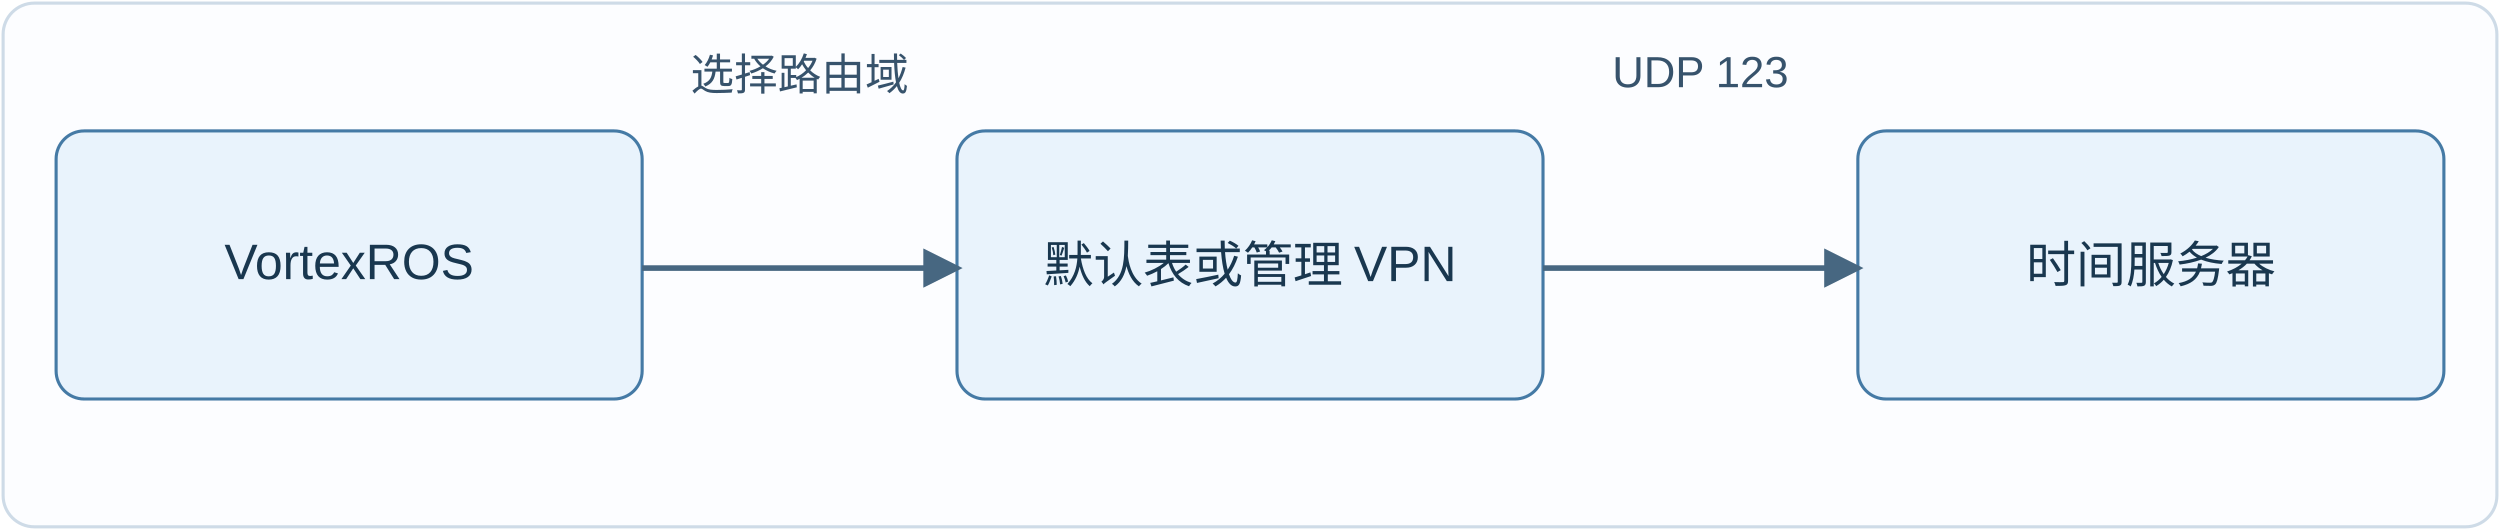
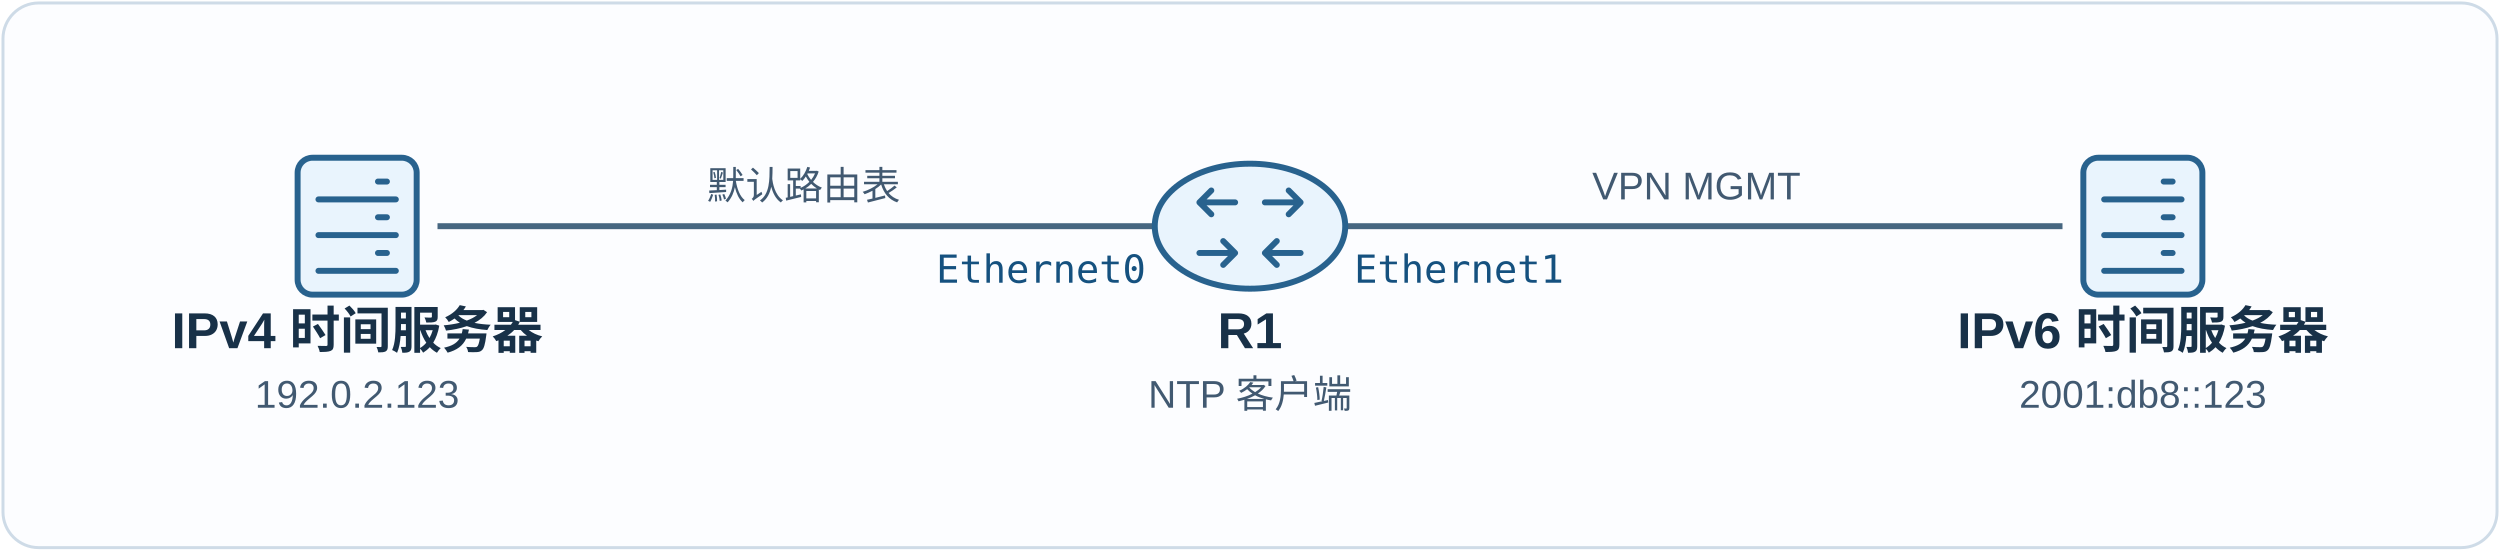
- <svg xmlns="http://www.w3.org/2000/svg" viewBox="0 0 802 170" role="img" aria-labelledby="label">
-   <defs>
-     <marker id="arrow" markerWidth="7" markerHeight="7" refX="6" refY="3.5" orient="auto">
-       <path d="M 0 0 L 7 3.5 L 0 7 Z" fill="#476781" />
-     </marker>
-   </defs>
-   <rect x="1" y="1" width="800" height="168" rx="10" fill="#fcfdff" stroke="#cedbe7" />
-   <g font-family="Arial, Microsoft YaHei, PingFang SC, sans-serif" text-anchor="middle" dominant-baseline="middle">
-     <rect x="18" y="42" width="188" height="86" rx="9" fill="#e9f3fc" stroke="#457aa5" />
-     <text x="112" y="85" font-size="16" fill="#19374f">VortexROS</text>
-     <rect x="307" y="42" width="188" height="86" rx="9" fill="#e9f3fc" stroke="#457aa5" />
-     <text x="401" y="85" font-size="16" fill="#19374f">默认表或管理 VPN</text>
-     <rect x="596" y="42" width="188" height="86" rx="9" fill="#e9f3fc" stroke="#457aa5" />
-     <text x="690" y="85" font-size="16" fill="#19374f">时间服务器</text>
-     <path d="M 206 86 L 307 86" stroke="#476781" stroke-width="1.8" marker-end="url(#arrow)" fill="none" />
-     <text x="256.5" y="24" font-size="14" fill="#37536c">选择路由域</text>
-     <path d="M 495 86 L 596 86" stroke="#476781" stroke-width="1.8" marker-end="url(#arrow)" fill="none" />
-     <text x="545.5" y="24" font-size="14" fill="#37536c">UDP 123</text>
+ <svg xmlns="http://www.w3.org/2000/svg" viewBox="0 0 840 185" role="img" aria-labelledby="label">
+   <style>text{font:14px Arial,'Microsoft YaHei','PingFang SC',sans-serif;fill:#183148}.name{font-size:17px;font-weight:700}.port{font:13px Consolas,monospace;fill:#15517f}.note{font-size:13px;fill:#415971}.device{fill:#e9f4fd;stroke:#28628e;stroke-width:2}.symbol{fill:none;stroke:#28628e;stroke-width:2;stroke-linecap:round;stroke-linejoin:round}.wire{fill:none;stroke:#476781;stroke-width:2}.logical{stroke:#30768f;stroke-dasharray:7 5}</style>
+   <rect x="1" y="1" width="838" height="183" rx="12" fill="#fcfdff" stroke="#cedbe7" />
+   <path class="wire" d="M147 76 L393 76" />
+   <text x="270" y="67" text-anchor="middle" class="note">默认路由表</text>
+   <text x="385" y="95" text-anchor="end" class="port">Ethernet0</text>
+   <path class="wire" d="M447 76 L693 76" />
+   <text x="570" y="67" text-anchor="middle" class="note">VPN MGMT</text>
+   <text x="455" y="95" text-anchor="start" class="port">Ethernet1</text>
+   <g transform="translate(120 76)">
+     <rect class="device" x="-20" y="-23" width="40" height="46" rx="5" />
+     <path class="symbol" d="M-13 -9h26m-26 12h26m-26 12h26M7-15h3m-3 12h3m-3 12h3" />
  </g>
+   <text x="120" y="117" text-anchor="middle" class="name">IPv4 时间服务器</text>
+   <text x="120" y="137" text-anchor="middle" class="note">192.0.2.123</text>
+   <g transform="translate(420 76)">
+     <ellipse class="device" cx="0" cy="0" rx="32" ry="21" />
+     <path class="symbol" d="M-17 -8h12m-12 0 4-4m-4 4 4 4M17 -8H5m12 0-4-4m4 4-4 4M-5 9h-12m12 0-4-4m4 4-4 4M5 9h12m-12 0 4-4m-4 4 4 4" />
+   </g>
+   <text x="420" y="117" text-anchor="middle" class="name">R1</text>
+   <text x="420" y="137" text-anchor="middle" class="note">NTP 客户端</text>
+   <g transform="translate(720 76)">
+     <rect class="device" x="-20" y="-23" width="40" height="46" rx="5" />
+     <path class="symbol" d="M-13 -9h26m-26 12h26m-26 12h26M7-15h3m-3 12h3m-3 12h3" />
+   </g>
+   <text x="720" y="117" text-anchor="middle" class="name">IPv6 时间服务器</text>
+   <text x="720" y="137" text-anchor="middle" class="note">2001:db8::123</text>
</svg>
